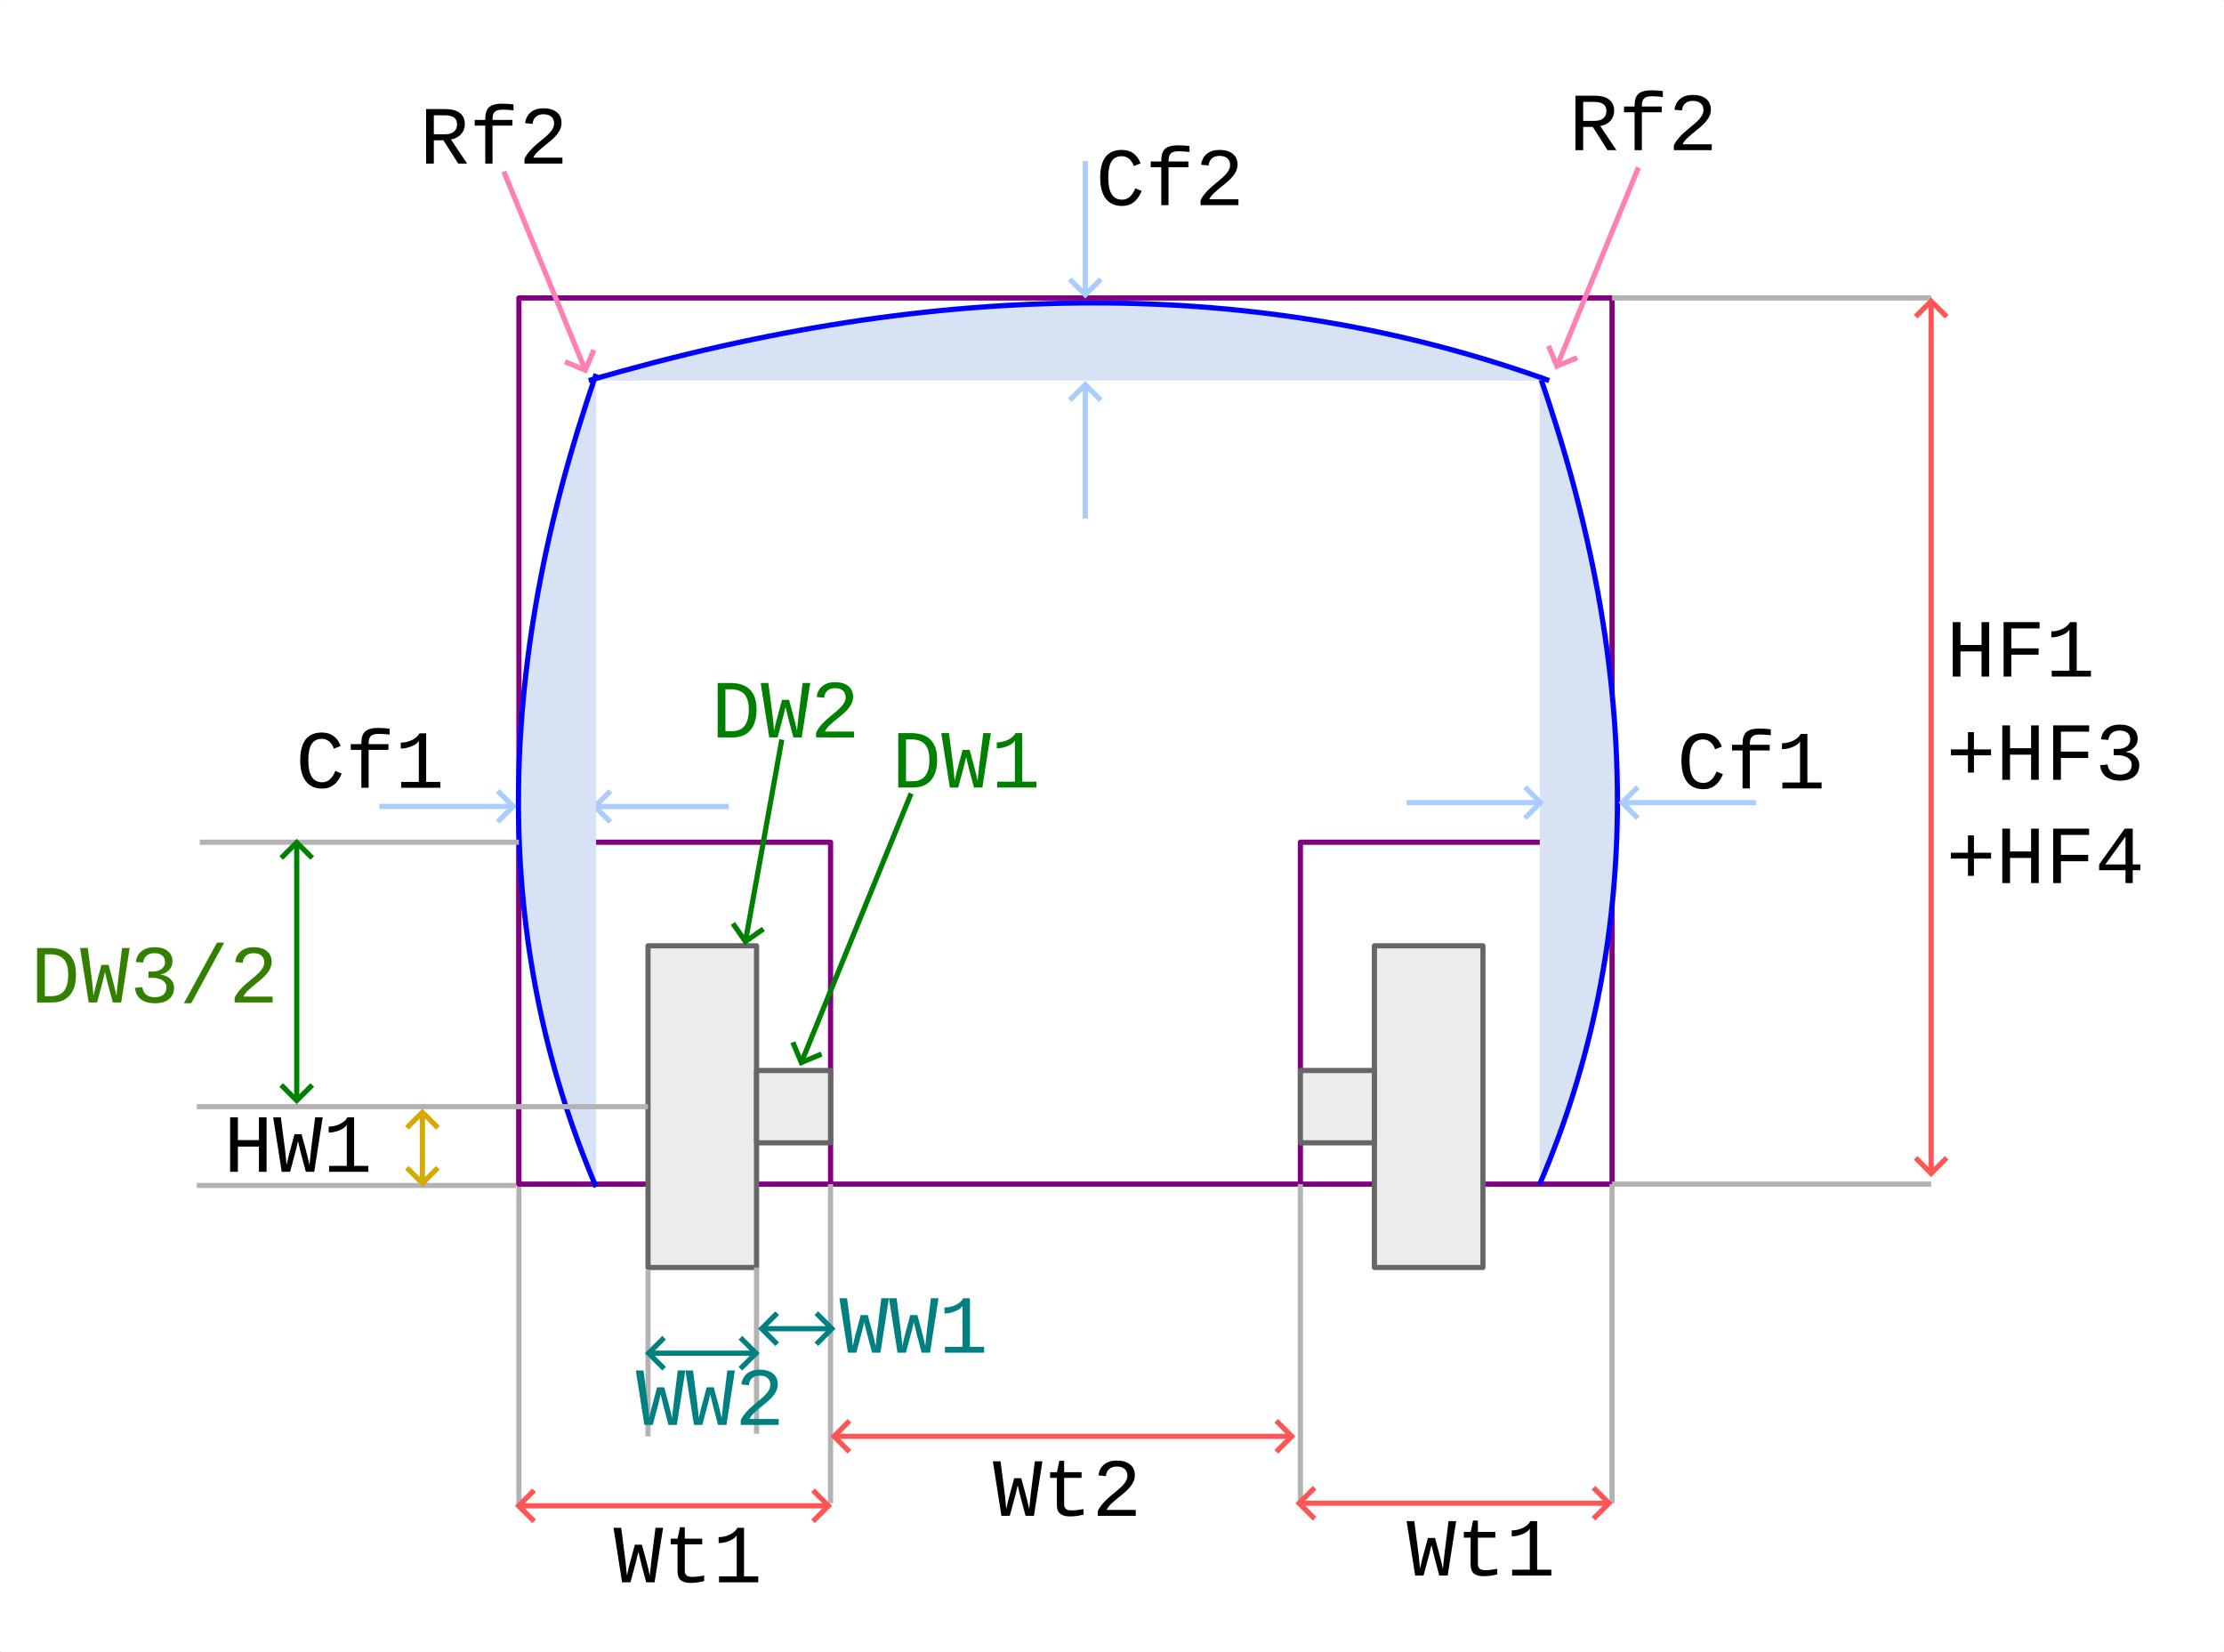
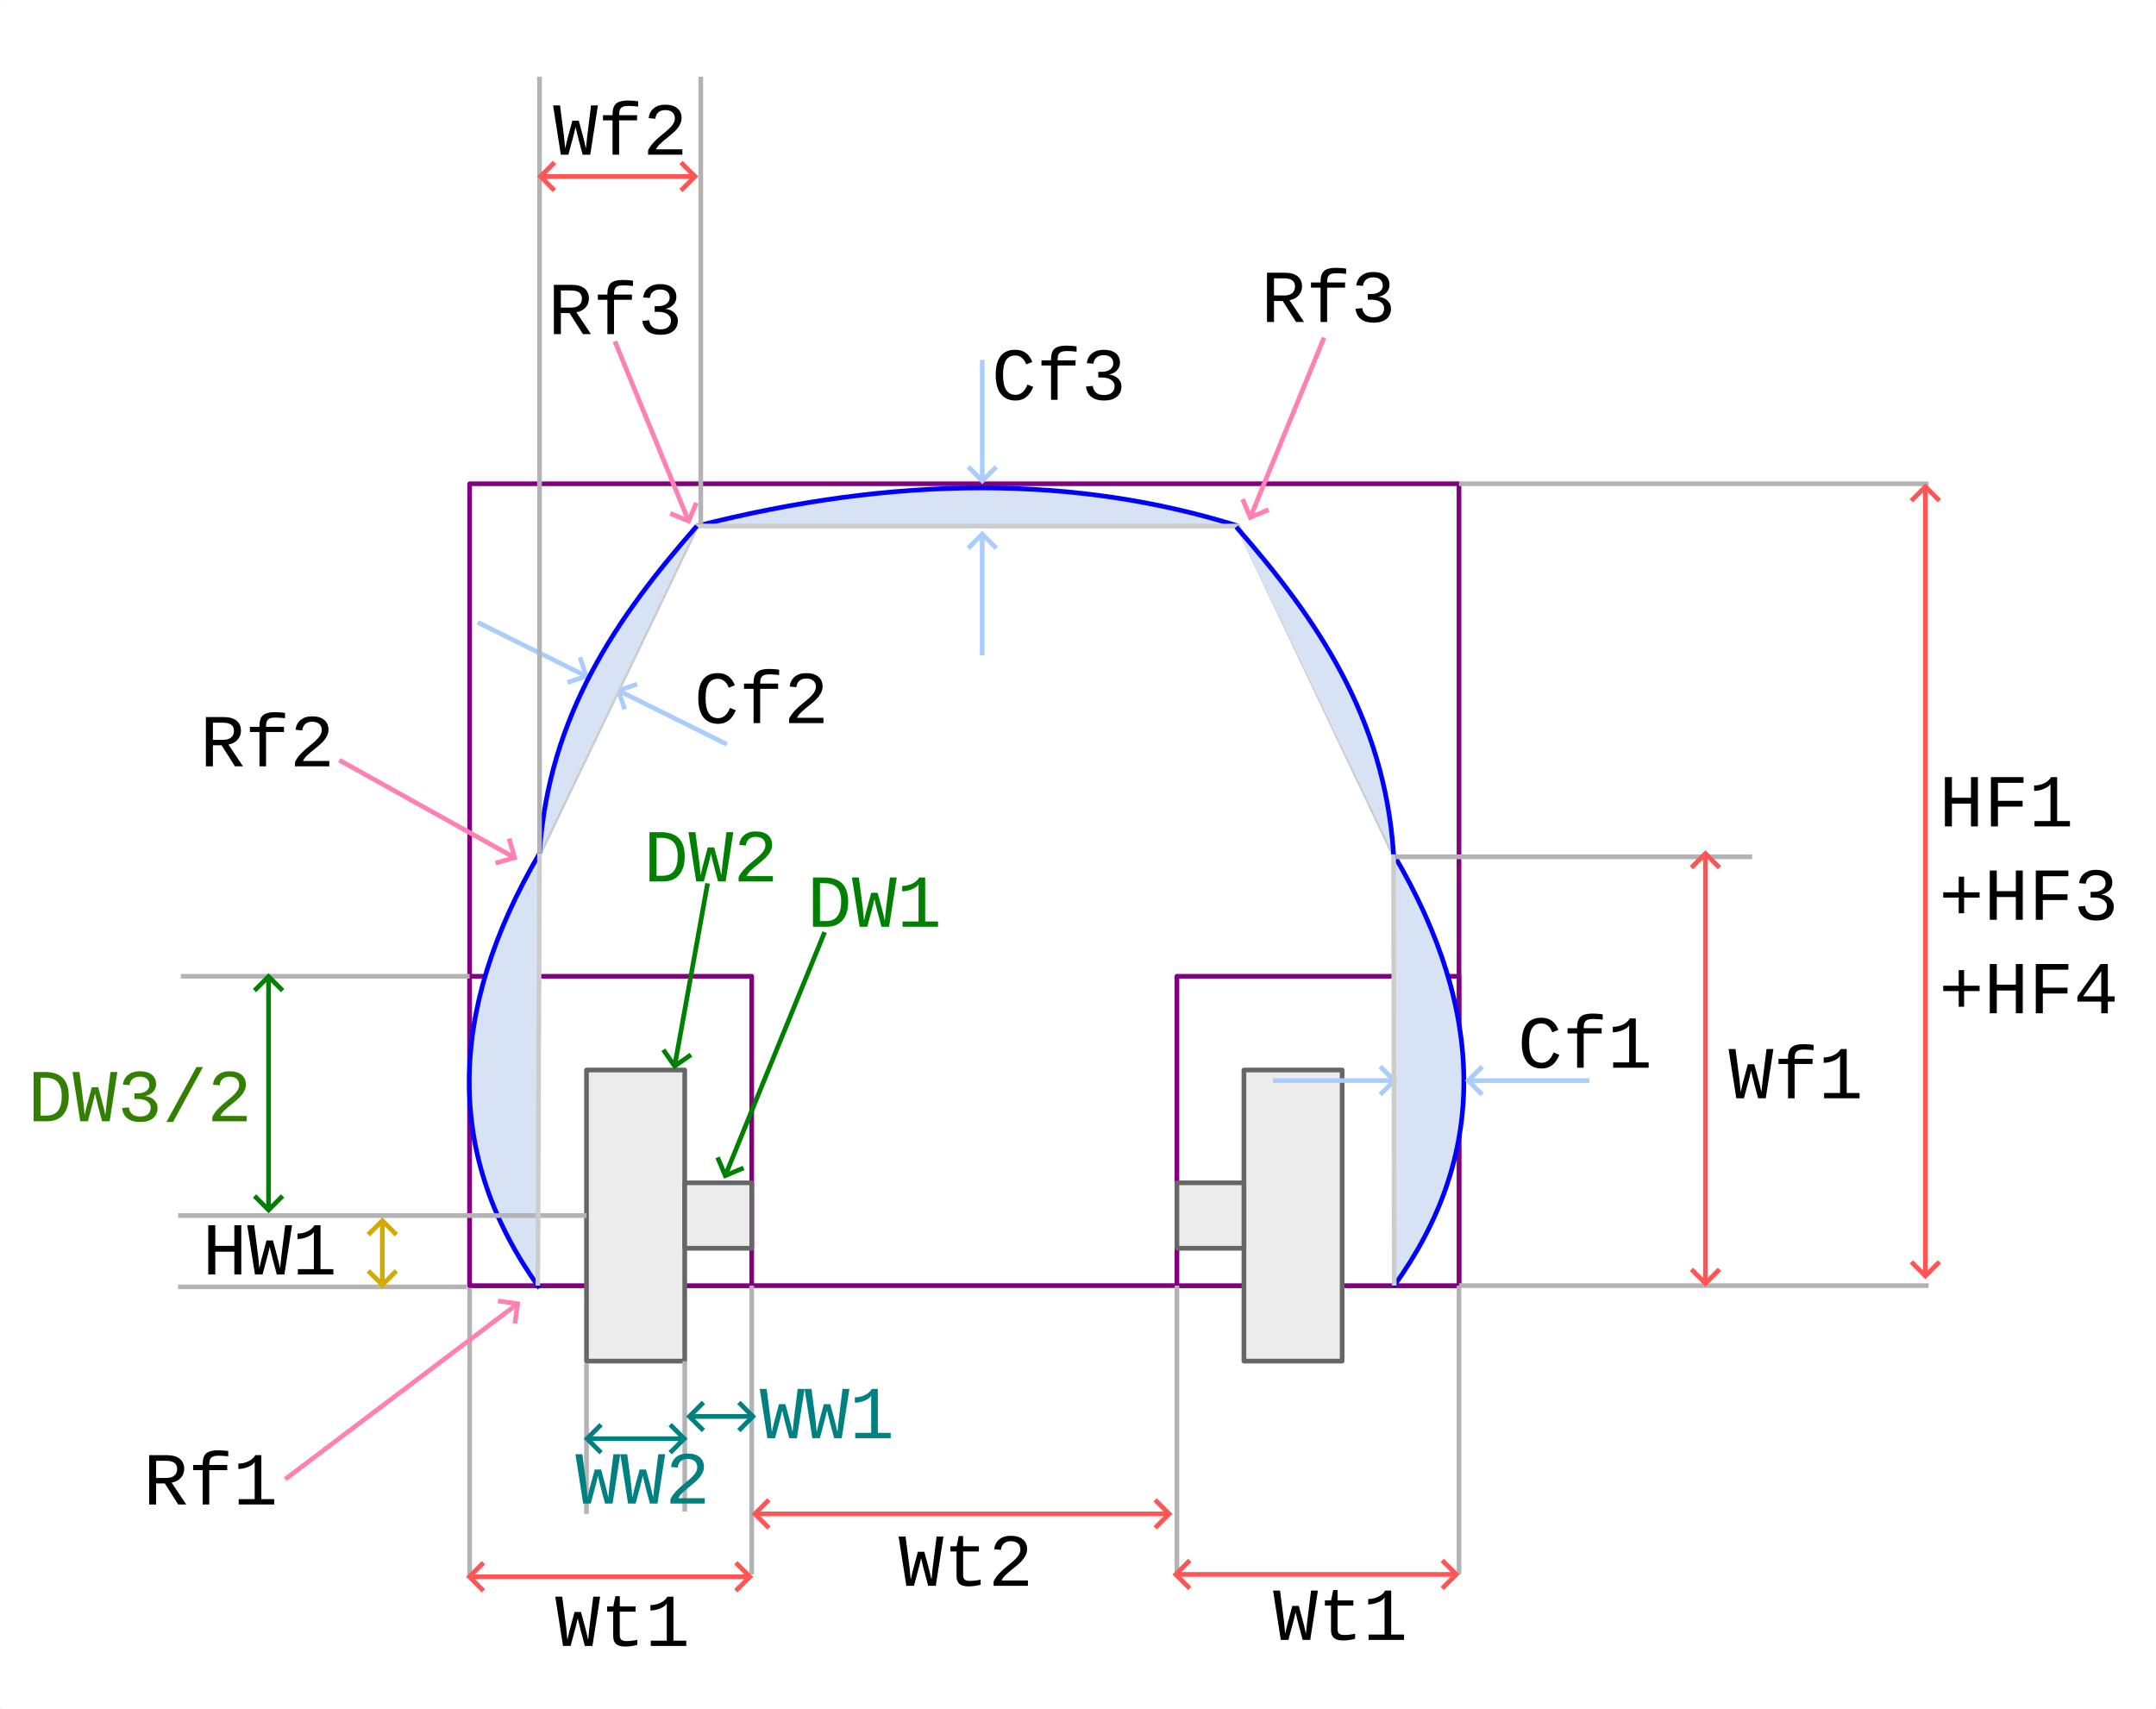
- <svg xmlns="http://www.w3.org/2000/svg" width="430.755" height="319.938" viewBox="0 0 113.971 84.65" version="1.1" id="svg1">
+ <svg xmlns="http://www.w3.org/2000/svg" width="461.388" height="365.771" viewBox="0 0 122.076 96.777" version="1.1" id="svg1">
  <defs id="defs1">
+     <rect x="437.434" y="1005.936" width="98.343" height="56.057" id="rect6" />
    <rect x="252.599" y="1086.525" width="57.973" height="26.12" id="rect57" />
    <rect x="344.018" y="1318.768" width="56.937" height="23.223" id="rect56" />
    <rect x="266.363" y="1315.234" width="51.854" height="23.89" id="rect55" />
    <rect x="508.701" y="1101.815" width="113.399" height="85.049" id="rect42" />
-     <rect x="272.764" y="1099.841" width="42.795" height="20.947" id="rect5" />
    <marker style="overflow:visible" id="ArrowWide" refX="0" refY="0" orient="auto-start-reverse" markerWidth="1" markerHeight="1" viewBox="0 0 1 1" preserveAspectRatio="xMidYMid">
      <path style="fill:none;stroke:context-stroke;stroke-width:1;stroke-linecap:butt" d="M 3,-3 0,0 3,3" transform="rotate(180,0.125,0)" id="path6" />
    </marker>
    <marker style="overflow:visible" id="ArrowWide-38-0" refX="0" refY="0" orient="auto-start-reverse" markerWidth="1" markerHeight="1" viewBox="0 0 1 1" preserveAspectRatio="xMidYMid">
      <path style="fill:none;stroke:context-stroke;stroke-width:1;stroke-linecap:butt" d="M 3,-3 0,0 3,3" transform="rotate(180,0.125,0)" id="path6-3-6" />
    </marker>
    <marker style="overflow:visible" id="ArrowWide-2-3-3" refX="0" refY="0" orient="auto-start-reverse" markerWidth="1" markerHeight="1" viewBox="0 0 1 1" preserveAspectRatio="xMidYMid">
      <path style="fill:none;stroke:context-stroke;stroke-width:1;stroke-linecap:butt" d="M 3,-3 0,0 3,3" transform="rotate(180,0.125,0)" id="path6-89-3-2" />
    </marker>
    <marker style="overflow:visible" id="ArrowWide-2-3-3-7" refX="0" refY="0" orient="auto-start-reverse" markerWidth="1" markerHeight="1" viewBox="0 0 1 1" preserveAspectRatio="xMidYMid">
      <path style="fill:none;stroke:context-stroke;stroke-width:1;stroke-linecap:butt" d="M 3,-3 0,0 3,3" transform="rotate(180,0.125,0)" id="path6-89-3-2-6" />
    </marker>
    <marker style="overflow:visible" id="ArrowWide-38-0-5" refX="0" refY="0" orient="auto-start-reverse" markerWidth="1" markerHeight="1" viewBox="0 0 1 1" preserveAspectRatio="xMidYMid">
      <path style="fill:none;stroke:context-stroke;stroke-width:1;stroke-linecap:butt" d="M 3,-3 0,0 3,3" transform="rotate(180,0.125,0)" id="path6-3-6-6" />
-     </marker>
-     <marker style="overflow:visible" id="ArrowWide-2-3-3-7-5" refX="0" refY="0" orient="auto-start-reverse" markerWidth="1" markerHeight="1" viewBox="0 0 1 1" preserveAspectRatio="xMidYMid">
-       <path style="fill:none;stroke:context-stroke;stroke-width:1;stroke-linecap:butt" d="M 3,-3 0,0 3,3" transform="rotate(180,0.125,0)" id="path6-89-3-2-6-4" />
-     </marker>
-     <marker style="overflow:visible" id="ArrowWide-38-0-5-7" refX="0" refY="0" orient="auto-start-reverse" markerWidth="1" markerHeight="1" viewBox="0 0 1 1" preserveAspectRatio="xMidYMid">
-       <path style="fill:none;stroke:context-stroke;stroke-width:1;stroke-linecap:butt" d="M 3,-3 0,0 3,3" transform="rotate(180,0.125,0)" id="path6-3-6-6-4" />
    </marker>
    <rect x="272.764" y="1099.841" width="42.795" height="20.947" id="rect5-8" />
    <rect x="272.764" y="1099.841" width="42.795" height="20.947" id="rect5-9" />
    <marker style="overflow:visible" id="ArrowWide-75-1-6-6" refX="0" refY="0" orient="auto-start-reverse" markerWidth="1" markerHeight="1" viewBox="0 0 1 1" preserveAspectRatio="xMidYMid">
      <path style="fill:none;stroke:context-stroke;stroke-width:1;stroke-linecap:butt" d="M 3,-3 0,0 3,3" transform="rotate(180,0.125,0)" id="path6-69-0-2-6" />
    </marker>
    <rect x="57.211" y="631.119" width="48.652" height="27.93" id="rect37-7-4" />
    <rect x="57.211" y="631.119" width="48.652" height="27.93" id="rect37-7-4-2" />
    <marker style="overflow:visible" id="ArrowWide-75-1-6-6-7" refX="0" refY="0" orient="auto-start-reverse" markerWidth="1" markerHeight="1" viewBox="0 0 1 1" preserveAspectRatio="xMidYMid">
      <path style="fill:none;stroke:context-stroke;stroke-width:1;stroke-linecap:butt" d="M 3,-3 0,0 3,3" transform="rotate(180,0.125,0)" id="path6-69-0-2-6-2" />
    </marker>
    <marker style="overflow:visible" id="ArrowWide-8-9" refX="0" refY="0" orient="auto-start-reverse" markerWidth="1" markerHeight="1" viewBox="0 0 1 1" preserveAspectRatio="xMidYMid">
      <path style="fill:none;stroke:context-stroke;stroke-width:1;stroke-linecap:butt" d="M 3,-3 0,0 3,3" transform="rotate(180,0.125,0)" id="path6-60-4" />
    </marker>
    <marker style="overflow:visible" id="ArrowWide-8-9-0" refX="0" refY="0" orient="auto-start-reverse" markerWidth="1" markerHeight="1" viewBox="0 0 1 1" preserveAspectRatio="xMidYMid">
      <path style="fill:none;stroke:context-stroke;stroke-width:1;stroke-linecap:butt" d="M 3,-3 0,0 3,3" transform="rotate(180,0.125,0)" id="path6-60-4-8" />
    </marker>
    <marker style="overflow:visible" id="ArrowWide-8-9-8" refX="0" refY="0" orient="auto-start-reverse" markerWidth="1" markerHeight="1" viewBox="0 0 1 1" preserveAspectRatio="xMidYMid">
      <path style="fill:none;stroke:context-stroke;stroke-width:1;stroke-linecap:butt" d="M 3,-3 0,0 3,3" transform="rotate(180,0.125,0)" id="path6-60-4-5" />
    </marker>
    <rect x="479.566" y="634.474" width="50.195" height="32.291" id="rect39-4" />
    <rect x="276.143" y="935.642" width="54.508" height="27.93" id="rect40-8" />
    <rect x="479.566" y="634.474" width="50.195" height="32.291" id="rect39-4-7" />
    <marker style="overflow:visible" id="ArrowWide-8-9-0-5" refX="0" refY="0" orient="auto-start-reverse" markerWidth="1" markerHeight="1" viewBox="0 0 1 1" preserveAspectRatio="xMidYMid">
      <path style="fill:none;stroke:context-stroke;stroke-width:1;stroke-linecap:butt" d="M 3,-3 0,0 3,3" transform="rotate(180,0.125,0)" id="path6-60-4-8-9" />
    </marker>
    <marker style="overflow:visible" id="ArrowWide-8-9-04" refX="0" refY="0" orient="auto-start-reverse" markerWidth="1" markerHeight="1" viewBox="0 0 1 1" preserveAspectRatio="xMidYMid">
      <path style="fill:none;stroke:context-stroke;stroke-width:1;stroke-linecap:butt" d="M 3,-3 0,0 3,3" transform="rotate(180,0.125,0)" id="path6-60-4-88" />
    </marker>
    <marker style="overflow:visible" id="ArrowWide-8-9-04-2" refX="0" refY="0" orient="auto-start-reverse" markerWidth="1" markerHeight="1" viewBox="0 0 1 1" preserveAspectRatio="xMidYMid">
      <path style="fill:none;stroke:context-stroke;stroke-width:1;stroke-linecap:butt" d="M 3,-3 0,0 3,3" transform="rotate(180,0.125,0)" id="path6-60-4-88-5" />
    </marker>
    <rect x="329.497" y="450.312" width="55.231" height="24.557" id="rect2-9" />
    <rect x="139.6" y="614.001" width="56.808" height="23.425" id="rect38-8" />
    <marker style="overflow:visible" id="ArrowWide-8-9-5" refX="0" refY="0" orient="auto-start-reverse" markerWidth="1" markerHeight="1" viewBox="0 0 1 1" preserveAspectRatio="xMidYMid">
      <path style="fill:none;stroke:context-stroke;stroke-width:1;stroke-linecap:butt" d="M 3,-3 0,0 3,3" transform="rotate(180,0.125,0)" id="path6-60-4-0" />
    </marker>
    <marker style="overflow:visible" id="ArrowWide-8-9-5-6" refX="0" refY="0" orient="auto-start-reverse" markerWidth="1" markerHeight="1" viewBox="0 0 1 1" preserveAspectRatio="xMidYMid">
      <path style="fill:none;stroke:context-stroke;stroke-width:1;stroke-linecap:butt" d="M 3,-3 0,0 3,3" transform="rotate(180,0.125,0)" id="path6-60-4-0-2" />
    </marker>
    <marker style="overflow:visible" id="ArrowWide-629" refX="0" refY="0" orient="auto-start-reverse" markerWidth="1" markerHeight="1" viewBox="0 0 1 1" preserveAspectRatio="xMidYMid">
      <path style="fill:none;stroke:context-stroke;stroke-width:1;stroke-linecap:butt" d="M 3,-3 0,0 3,3" transform="rotate(180,0.125,0)" id="path6-90" />
    </marker>
    <rect x="252.599" y="1086.525" width="57.973" height="26.12" id="rect57-0" />
+     <marker style="overflow:visible" id="ArrowWide-75-1-6-6-7-7" refX="0" refY="0" orient="auto-start-reverse" markerWidth="1" markerHeight="1" viewBox="0 0 1 1" preserveAspectRatio="xMidYMid">
+       <path style="fill:none;stroke:context-stroke;stroke-width:1;stroke-linecap:butt" d="M 3,-3 0,0 3,3" transform="rotate(180,0.125,0)" id="path6-69-0-2-6-2-5" />
+     </marker>
+     <rect x="57.211" y="631.119" width="48.652" height="27.93" id="rect37-7-4-2-3" />
+     <marker style="overflow:visible" id="ArrowWide-75-1-6-6-7-7-7" refX="0" refY="0" orient="auto-start-reverse" markerWidth="1" markerHeight="1" viewBox="0 0 1 1" preserveAspectRatio="xMidYMid">
+       <path style="fill:none;stroke:context-stroke;stroke-width:1;stroke-linecap:butt" d="M 3,-3 0,0 3,3" transform="rotate(180,0.125,0)" id="path6-69-0-2-6-2-5-5" />
+     </marker>
+     <rect x="57.211" y="631.119" width="48.652" height="27.93" id="rect37-7-4-2-3-1" />
+     <marker style="overflow:visible" id="ArrowWide-8-9-02" refX="0" refY="0" orient="auto-start-reverse" markerWidth="1" markerHeight="1" viewBox="0 0 1 1" preserveAspectRatio="xMidYMid">
+       <path style="fill:none;stroke:context-stroke;stroke-width:1;stroke-linecap:butt" d="M 3,-3 0,0 3,3" transform="rotate(180,0.125,0)" id="path6-60-4-3" />
+     </marker>
+     <marker style="overflow:visible" id="ArrowWide-8-9-0-5-9" refX="0" refY="0" orient="auto-start-reverse" markerWidth="1" markerHeight="1" viewBox="0 0 1 1" preserveAspectRatio="xMidYMid">
+       <path style="fill:none;stroke:context-stroke;stroke-width:1;stroke-linecap:butt" d="M 3,-3 0,0 3,3" transform="rotate(180,0.125,0)" id="path6-60-4-8-9-3" />
+     </marker>
+     <rect x="437.434" y="1005.936" width="98.343" height="56.057" id="rect6-5" />
+     <marker style="overflow:visible" id="ArrowWide-38-0-3" refX="0" refY="0" orient="auto-start-reverse" markerWidth="1" markerHeight="1" viewBox="0 0 1 1" preserveAspectRatio="xMidYMid">
+       <path style="fill:none;stroke:context-stroke;stroke-width:1;stroke-linecap:butt" d="M 3,-3 0,0 3,3" transform="rotate(180,0.125,0)" id="path6-3-6-2" />
+     </marker>
+     <marker style="overflow:visible" id="ArrowWide-2-3-3-0" refX="0" refY="0" orient="auto-start-reverse" markerWidth="1" markerHeight="1" viewBox="0 0 1 1" preserveAspectRatio="xMidYMid">
+       <path style="fill:none;stroke:context-stroke;stroke-width:1;stroke-linecap:butt" d="M 3,-3 0,0 3,3" transform="rotate(180,0.125,0)" id="path6-89-3-2-61" />
+     </marker>
+     <rect x="272.764" y="1099.841" width="42.795" height="20.947" id="rect5-9-6" />
  </defs>
-   <g id="layer1" transform="translate(-31.57193,-257.0772)">
-     <rect style="fill:#ffffff;stroke:#ffffff;stroke-width:0.265;stroke-linejoin:round" id="rect58" width="113.706" height="84.386" x="31.704" y="257.209" />
-     <text xml:space="preserve" transform="matrix(0.2645833,0,0,0.2645833,-3.798324,142.2282)" id="text38-8" style="font-size:16px;line-height:normal;font-family:'Liberation Mono';-inkscape-font-specification:'Liberation Mono';text-decoration-color:#000000;white-space:pre;shape-inside:url(#rect38-8);display:inline;fill:#338000;stroke-width:1;-inkscape-stroke:none;stop-color:#000000">
+   <g id="layer1" transform="translate(-22.38965,-276.6394)">
+     <rect style="fill:#ffffff;stroke:#ffffff;stroke-width:0.265;stroke-linejoin:round" id="rect58" width="121.811" height="96.512" x="22.522" y="276.772" />
+     <text xml:space="preserve" transform="matrix(0.2645833,0,0,0.2645833,-12.98062,173.9172)" id="text38-8" style="font-size:16px;line-height:normal;font-family:'Liberation Mono';-inkscape-font-specification:'Liberation Mono';text-decoration-color:#000000;white-space:pre;shape-inside:url(#rect38-8);display:inline;fill:#338000;stroke-width:1;-inkscape-stroke:none;stop-color:#000000">
      <tspan x="139.6" y="628.236" id="tspan2">DW3/2</tspan>
    </text>
-     <rect style="fill:#ffffff;stroke:#800080;stroke-width:0.265;stroke-linejoin:round" id="rect3" width="56.019" height="45.411" x="58.164" y="272.346" />
-     <text xml:space="preserve" transform="matrix(0.2645833,0,0,0.2645833,10.43457,6.191472)" id="text57-0" style="font-size:16px;line-height:normal;font-family:'Liberation Mono';-inkscape-font-specification:'Liberation Mono';text-decoration-color:#000000;white-space:pre;shape-inside:url(#rect57-0);display:inline;fill:#008000;stroke-width:1;-inkscape-stroke:none;stop-color:#000000">
-       <tspan x="252.6" y="1100.762" id="tspan3">DW1</tspan>
-     </text>
-     <path style="fill:#338000;stroke:#aaccff;stroke-width:0.265;stroke-linejoin:round;marker-start:url(#ArrowWide-38-0-5-7)" d="m 62.124,298.407 h 6.794" id="path20-47-1-7-0" />
-     <path style="fill:#338000;stroke:#aaccff;stroke-width:0.265;stroke-linejoin:round;marker-start:url(#ArrowWide-2-3-3-7-5)" d="m 57.805,298.403 h -6.794" id="path20-8-6-5-4-7" />
-     <rect style="fill:#ffffff;stroke:#800080;stroke-width:0.265;stroke-linejoin:round" id="rect4" width="15.971" height="17.521" x="58.164" y="300.237" />
-     <rect style="fill:#ffffff;stroke:#800080;stroke-width:0.265;stroke-linejoin:round" id="rect4-9" width="15.971" height="17.521" x="98.212" y="300.237" />
-     <rect style="fill:#ececec;stroke:#666666;stroke-width:0.265;stroke-linejoin:round" id="rect32-2-7" width="16.485" height="5.562" x="-322.03" y="64.78" transform="rotate(-90)" />
-     <rect style="fill:#ececec;stroke:#666666;stroke-width:0.265;stroke-linejoin:round" id="rect33-6-5" width="3.706" height="3.793" x="-315.641" y="70.343" transform="rotate(-90)" />
-     <rect style="fill:#ececec;stroke:#666666;stroke-width:0.265;stroke-linejoin:round" id="rect32-2-7-9" width="16.485" height="5.562" x="-322.03" y="-107.567" transform="matrix(0,-1,-1,0,0,0)" />
-     <rect style="fill:#ececec;stroke:#666666;stroke-width:0.265;stroke-linejoin:round" id="rect33-6-5-7" width="3.706" height="3.793" x="-315.641" y="-102.004" transform="matrix(0,-1,-1,0,0,0)" />
-     <path style="fill:#d7e3f4;stroke:#0000ff;stroke-width:0.265;stroke-linejoin:round" d="m 62.121,317.907 c -5.306,-12.453 -5.306,-26.342 0,-41.667" id="path33-8-9" />
-     <path style="fill:#d7e3f4;stroke:#0000ff;stroke-width:0.265;stroke-linejoin:round" d="m 110.479,317.755 c 5.306,-12.382 5.306,-26.191 0,-41.428" id="path33-8-9-7" />
-     <path style="fill:#d7e3f4;stroke:#0000ff;stroke-width:0.265;stroke-linejoin:round" d="m 110.96,276.58 c -14.71,-5.306 -31.115,-5.306 -49.216,0" id="path33-8-9-7-3" />
-     <path style="fill:#338000;stroke:#aaccff;stroke-width:0.265;stroke-linejoin:round;marker-start:url(#ArrowWide-38-0)" d="m 87.19,272.118 v -6.794" id="path20-47-1" />
-     <path style="fill:#338000;stroke:#aaccff;stroke-width:0.265;stroke-linejoin:round;marker-start:url(#ArrowWide-2-3-3)" d="m 87.186,276.854 v 6.794" id="path20-8-6-5" />
-     <path style="fill:#338000;stroke:#aaccff;stroke-width:0.265;stroke-linejoin:round;marker-start:url(#ArrowWide-38-0-5)" d="m 114.768,298.208 h 6.794" id="path20-47-1-7" />
-     <path style="fill:#338000;stroke:#aaccff;stroke-width:0.265;stroke-linejoin:round;marker-start:url(#ArrowWide-2-3-3-7)" d="m 110.449,298.205 h -6.794" id="path20-8-6-5-4" />
-     <text xml:space="preserve" transform="matrix(0.2645833,0,0,0.2645833,-25.44681,2.681748)" id="text4" style="font-size:16px;line-height:normal;font-family:'Liberation Mono';-inkscape-font-specification:'Liberation Mono';text-decoration-color:#000000;white-space:pre;shape-inside:url(#rect5);fill:#000000;stroke-width:1;-inkscape-stroke:none;stop-color:#000000">
-       <tspan x="272.764" y="1114.076" id="tspan4">Cf1</tspan>
-     </text>
-     <text xml:space="preserve" transform="matrix(0.2645833,0,0,0.2645833,45.33476,2.713831)" id="text4-3" style="font-size:16px;line-height:normal;font-family:'Liberation Mono';-inkscape-font-specification:'Liberation Mono';text-decoration-color:#000000;white-space:pre;shape-inside:url(#rect5-8);display:inline;fill:#000000;stroke-width:1;-inkscape-stroke:none;stop-color:#000000">
+     <rect style="fill:#ffffff;stroke:#800080;stroke-width:0.265;stroke-linejoin:round" id="rect3" width="56.019" height="45.411" x="48.982" y="304.035" />
+     <text xml:space="preserve" transform="matrix(0.2645833,0,0,0.2645833,-10.47796,22.82431)" id="text4-6-7" style="font-size:16px;line-height:normal;font-family:'Liberation Mono';-inkscape-font-specification:'Liberation Mono';text-decoration-color:#000000;white-space:pre;shape-inside:url(#rect5-9-6);display:inline;fill:#000000;stroke-width:1;-inkscape-stroke:none;stop-color:#000000">
+       <tspan x="272.764" y="1114.076" id="tspan3">Cf2</tspan>
+     </text>
+     <path style="fill:#338000;stroke:#aaccff;stroke-width:0.265;stroke-linejoin:round;marker-start:url(#ArrowWide-38-0-3)" d="M 55.527,314.901 49.44,311.884" id="path20-47-1-4" />
+     <path style="fill:#338000;stroke:#aaccff;stroke-width:0.265;stroke-linejoin:round;marker-start:url(#ArrowWide-2-3-3-0)" d="m 57.46,315.773 6.087,3.017" id="path20-8-6-5-7" />
+     <text xml:space="preserve" transform="matrix(0.2645833,0,0,0.2645833,1.252274,37.88046)" id="text57-0" style="font-size:16px;line-height:normal;font-family:'Liberation Mono';-inkscape-font-specification:'Liberation Mono';text-decoration-color:#000000;white-space:pre;shape-inside:url(#rect57-0);display:inline;fill:#008000;stroke-width:1;-inkscape-stroke:none;stop-color:#000000">
+       <tspan x="252.6" y="1100.762" id="tspan4">DW1</tspan>
+     </text>
+     <rect style="fill:#ffffff;stroke:#800080;stroke-width:0.265;stroke-linejoin:round" id="rect4" width="15.971" height="17.521" x="48.982" y="331.926" />
+     <rect style="fill:#ffffff;stroke:#800080;stroke-width:0.265;stroke-linejoin:round" id="rect4-9" width="15.971" height="17.521" x="89.029" y="331.926" />
+     <rect style="fill:#ececec;stroke:#666666;stroke-width:0.265;stroke-linejoin:round" id="rect32-2-7" width="16.485" height="5.562" x="-353.719" y="55.598" transform="rotate(-90)" />
+     <rect style="fill:#ececec;stroke:#666666;stroke-width:0.265;stroke-linejoin:round" id="rect33-6-5" width="3.706" height="3.793" x="-347.33" y="61.161" transform="rotate(-90)" />
+     <rect style="fill:#ececec;stroke:#666666;stroke-width:0.265;stroke-linejoin:round" id="rect32-2-7-9" width="16.485" height="5.562" x="-353.719" y="-98.384" transform="matrix(0,-1,-1,0,0,0)" />
+     <rect style="fill:#ececec;stroke:#666666;stroke-width:0.265;stroke-linejoin:round" id="rect33-6-5-7" width="3.706" height="3.793" x="-347.33" y="-92.822" transform="matrix(0,-1,-1,0,0,0)" />
+     <path style="fill:#d7e3f4;stroke:#0000ff;stroke-width:0.265;stroke-linejoin:round" d="m 52.939,349.585 c -5.306,-7.357 -5.306,-15.563 0,-24.617" id="path33-8-9" />
+     <path style="fill:#d7e3f4;stroke:#0000ff;stroke-width:0.265;stroke-linejoin:round" d="m 101.296,349.495 c 5.306,-7.315 5.306,-15.474 0,-24.476" id="path33-8-9-7" />
+     <path style="fill:#d7e3f4;stroke:#0000ff;stroke-width:0.265;stroke-linejoin:round" d="m 92.497,306.429 c -9.161,-2.879 -19.378,-2.879 -30.651,0" id="path33-8-9-7-3" />
+     <path style="fill:#338000;stroke:#aaccff;stroke-width:0.265;stroke-linejoin:round;marker-start:url(#ArrowWide-38-0)" d="M 78.008,303.807 V 297.013" id="path20-47-1" />
+     <path style="fill:#338000;stroke:#aaccff;stroke-width:0.265;stroke-linejoin:round;marker-start:url(#ArrowWide-2-3-3)" d="m 78.004,306.955 v 6.794" id="path20-8-6-5" />
+     <path style="fill:#338000;stroke:#aaccff;stroke-width:0.265;stroke-linejoin:round;marker-start:url(#ArrowWide-38-0-5)" d="m 105.586,337.835 h 6.794" id="path20-47-1-7" />
+     <path style="fill:#338000;stroke:#aaccff;stroke-width:0.265;stroke-linejoin:round;marker-start:url(#ArrowWide-2-3-3-7)" d="M 101.267,337.831 H 94.473" id="path20-8-6-5-4" />
+     <text xml:space="preserve" transform="matrix(0.2645833,0,0,0.2645833,36.15246,42.34032)" id="text4-3" style="font-size:16px;line-height:normal;font-family:'Liberation Mono';-inkscape-font-specification:'Liberation Mono';text-decoration-color:#000000;white-space:pre;shape-inside:url(#rect5-8);display:inline;fill:#000000;stroke-width:1;-inkscape-stroke:none;stop-color:#000000">
      <tspan x="272.764" y="1114.076" id="tspan5">Cf1</tspan>
    </text>
-     <text xml:space="preserve" transform="matrix(0.2645833,0,0,0.2645833,15.54632,-27.17477)" id="text4-6" style="font-size:16px;line-height:normal;font-family:'Liberation Mono';-inkscape-font-specification:'Liberation Mono';text-decoration-color:#000000;white-space:pre;shape-inside:url(#rect5-9);display:inline;fill:#000000;stroke-width:1;-inkscape-stroke:none;stop-color:#000000">
-       <tspan x="272.764" y="1114.076" id="tspan6">Cf2</tspan>
-     </text>
-     <path style="fill:#338000;stroke:#ff80b2;stroke-width:0.265;stroke-linejoin:round;marker-start:url(#ArrowWide-75-1-6-6)" d="m 111.386,275.778 4.151,-10.117" id="path21-2-7-9-0" />
-     <text xml:space="preserve" transform="matrix(0.2645833,0,0,0.2645833,96.83486,94.02156)" id="text37-1-4" style="font-size:16px;line-height:normal;font-family:'Liberation Mono';-inkscape-font-specification:'Liberation Mono';text-decoration-color:#000000;white-space:pre;shape-inside:url(#rect37-7-4);display:inline;fill:#000000;stroke-width:1;-inkscape-stroke:none;stop-color:#000000">
-       <tspan x="57.211" y="645.356" id="tspan7">Rf2</tspan>
-     </text>
-     <path style="fill:#338000;stroke:#ff80b2;stroke-width:0.265;stroke-linejoin:round;marker-start:url(#ArrowWide-75-1-6-6-7)" d="m 61.543,275.987 -4.151,-10.117" id="path21-2-7-9-0-1" />
-     <text xml:space="preserve" transform="matrix(0.2645833,0,0,0.2645833,37.93546,94.70736)" id="text37-1-4-0" style="font-size:16px;line-height:normal;font-family:'Liberation Mono';-inkscape-font-specification:'Liberation Mono';text-decoration-color:#000000;white-space:pre;shape-inside:url(#rect37-7-4-2);display:inline;fill:#000000;stroke-width:1;-inkscape-stroke:none;stop-color:#000000">
-       <tspan x="57.211" y="645.356" id="tspan8">Rf2</tspan>
-     </text>
-     <path style="fill:none;stroke:#b3b3b3;stroke-width:0.265;stroke-linejoin:round" d="m 58.164,317.89 v 16.354" id="path4-2-5-7-4-6-9" />
-     <path style="fill:none;stroke:#b3b3b3;stroke-width:0.265;stroke-linejoin:round" d="m 74.135,317.757 v 16.354" id="path4-2-5-7-4-6-9-7" />
-     <path style="fill:none;stroke:#b3b3b3;stroke-width:0.265;stroke-linejoin:round" d="m 98.212,317.757 v 16.354" id="path4-2-5-7-4-6-9-77" />
-     <path style="fill:none;stroke:#b3b3b3;stroke-width:0.265;stroke-linejoin:round" d="m 114.183,317.757 v 16.354" id="path4-2-5-7-4-6-9-5" />
-     <path style="fill:#338000;stroke:#ff5555;stroke-width:0.265;stroke-linejoin:round;marker-start:url(#ArrowWide-8-9);marker-end:url(#ArrowWide-8-9)" d="M 73.964,334.243 H 58.215" id="path38-6-9" />
-     <path style="fill:#338000;stroke:#ff5555;stroke-width:0.265;stroke-linejoin:round;marker-start:url(#ArrowWide-8-9-0);marker-end:url(#ArrowWide-8-9-0)" d="M 97.704,330.683 H 74.378" id="path38-6-9-9" />
-     <path style="fill:#338000;stroke:#ff5555;stroke-width:0.265;stroke-linejoin:round;marker-start:url(#ArrowWide-8-9-8);marker-end:url(#ArrowWide-8-9-8)" d="M 113.96,334.111 H 98.212" id="path38-6-9-5" />
-     <text xml:space="preserve" transform="matrix(0.2645833,0,0,0.2645833,-63.87281,166.5242)" id="text39-3" style="font-size:16px;line-height:normal;font-family:'Liberation Mono';-inkscape-font-specification:'Liberation Mono';text-decoration-color:#000000;white-space:pre;shape-inside:url(#rect39-4);display:inline;fill:#000000;stroke-width:1;-inkscape-stroke:none;stop-color:#000000">
+     <text xml:space="preserve" transform="matrix(0.2645833,0,0,0.2645833,6.364027,4.514217)" id="text4-6" style="font-size:16px;line-height:normal;font-family:'Liberation Mono';-inkscape-font-specification:'Liberation Mono';text-decoration-color:#000000;white-space:pre;shape-inside:url(#rect5-9);display:inline;fill:#000000;stroke-width:1;-inkscape-stroke:none;stop-color:#000000">
+       <tspan x="272.764" y="1114.076" id="tspan6">Cf3</tspan>
+     </text>
+     <path style="fill:#338000;stroke:#ff80b2;stroke-width:0.265;stroke-linejoin:round;marker-start:url(#ArrowWide-75-1-6-6)" d="m 93.207,305.88 4.151,-10.117" id="path21-2-7-9-0" />
+     <text xml:space="preserve" transform="matrix(0.2645833,0,0,0.2645833,78.65673,124.1231)" id="text37-1-4" style="font-size:16px;line-height:normal;font-family:'Liberation Mono';-inkscape-font-specification:'Liberation Mono';text-decoration-color:#000000;white-space:pre;shape-inside:url(#rect37-7-4);display:inline;fill:#000000;stroke-width:1;-inkscape-stroke:none;stop-color:#000000">
+       <tspan x="57.211" y="645.356" id="tspan7">Rf3</tspan>
+     </text>
+     <path style="fill:#338000;stroke:#ff80b2;stroke-width:0.265;stroke-linejoin:round;marker-start:url(#ArrowWide-75-1-6-6-7)" d="m 61.357,306.089 -4.151,-10.117" id="path21-2-7-9-0-1" />
+     <text xml:space="preserve" transform="matrix(0.2645833,0,0,0.2645833,38.27817,124.8089)" id="text37-1-4-0" style="font-size:16px;line-height:normal;font-family:'Liberation Mono';-inkscape-font-specification:'Liberation Mono';text-decoration-color:#000000;white-space:pre;shape-inside:url(#rect37-7-4-2);display:inline;fill:#000000;stroke-width:1;-inkscape-stroke:none;stop-color:#000000">
+       <tspan x="57.211" y="645.356" id="tspan8">Rf3</tspan>
+     </text>
+     <path style="fill:none;stroke:#b3b3b3;stroke-width:0.265;stroke-linejoin:round" d="m 48.982,349.579 v 16.354" id="path4-2-5-7-4-6-9" />
+     <path style="fill:none;stroke:#b3b3b3;stroke-width:0.265;stroke-linejoin:round" d="m 64.953,349.446 v 16.354" id="path4-2-5-7-4-6-9-7" />
+     <path style="fill:none;stroke:#b3b3b3;stroke-width:0.265;stroke-linejoin:round" d="m 89.029,349.446 v 16.354" id="path4-2-5-7-4-6-9-77" />
+     <path style="fill:none;stroke:#b3b3b3;stroke-width:0.265;stroke-linejoin:round" d="m 105.001,349.446 v 16.354" id="path4-2-5-7-4-6-9-5" />
+     <path style="fill:#338000;stroke:#ff5555;stroke-width:0.265;stroke-linejoin:round;marker-start:url(#ArrowWide-8-9);marker-end:url(#ArrowWide-8-9)" d="M 64.781,365.932 H 49.033" id="path38-6-9" />
+     <path style="fill:#338000;stroke:#ff5555;stroke-width:0.265;stroke-linejoin:round;marker-start:url(#ArrowWide-8-9-0);marker-end:url(#ArrowWide-8-9-0)" d="M 88.522,362.372 H 65.196" id="path38-6-9-9" />
+     <path style="fill:#338000;stroke:#ff5555;stroke-width:0.265;stroke-linejoin:round;marker-start:url(#ArrowWide-8-9-8);marker-end:url(#ArrowWide-8-9-8)" d="M 104.778,365.8 H 89.029" id="path38-6-9-5" />
+     <text xml:space="preserve" transform="matrix(0.2645833,0,0,0.2645833,-73.0551,198.2132)" id="text39-3" style="font-size:16px;line-height:normal;font-family:'Liberation Mono';-inkscape-font-specification:'Liberation Mono';text-decoration-color:#000000;white-space:pre;shape-inside:url(#rect39-4);display:inline;fill:#000000;stroke-width:1;-inkscape-stroke:none;stop-color:#000000">
      <tspan x="479.566" y="648.711" id="tspan9">Wt1</tspan>
    </text>
-     <text xml:space="preserve" transform="matrix(0.2645833,0,0,0.2645833,9.389564,83.4332)" id="text40-4" style="font-size:16px;line-height:normal;font-family:'Liberation Mono';-inkscape-font-specification:'Liberation Mono';text-decoration-color:#000000;white-space:pre;shape-inside:url(#rect40-8);display:inline;fill:#000000;stroke-width:1;-inkscape-stroke:none;stop-color:#000000">
+     <text xml:space="preserve" transform="matrix(0.2645833,0,0,0.2645833,0.2072715,115.1222)" id="text40-4" style="font-size:16px;line-height:normal;font-family:'Liberation Mono';-inkscape-font-specification:'Liberation Mono';text-decoration-color:#000000;white-space:pre;shape-inside:url(#rect40-8);display:inline;fill:#000000;stroke-width:1;-inkscape-stroke:none;stop-color:#000000">
      <tspan x="276.143" y="949.879" id="tspan10">Wt2</tspan>
    </text>
-     <text xml:space="preserve" transform="matrix(0.2645833,0,0,0.2645833,-23.23006,166.1796)" id="text39-3-1" style="font-size:16px;line-height:normal;font-family:'Liberation Mono';-inkscape-font-specification:'Liberation Mono';text-decoration-color:#000000;white-space:pre;shape-inside:url(#rect39-4-7);display:inline;fill:#000000;stroke-width:1;-inkscape-stroke:none;stop-color:#000000">
+     <text xml:space="preserve" transform="matrix(0.2645833,0,0,0.2645833,-32.41235,197.8686)" id="text39-3-1" style="font-size:16px;line-height:normal;font-family:'Liberation Mono';-inkscape-font-specification:'Liberation Mono';text-decoration-color:#000000;white-space:pre;shape-inside:url(#rect39-4-7);display:inline;fill:#000000;stroke-width:1;-inkscape-stroke:none;stop-color:#000000">
      <tspan x="479.566" y="648.711" id="tspan11">Wt1</tspan>
    </text>
-     <path style="fill:none;stroke:#b3b3b3;stroke-width:0.265;stroke-linejoin:round" d="m 114.183,317.757 h 16.354" id="path4-2-5-7-4-6-9-5-1" />
-     <path style="fill:none;stroke:#b3b3b3;stroke-width:0.265;stroke-linejoin:round" d="M 41.657,317.826 H 58.011" id="path4-2-5-7-4-6-9-5-1-9" />
-     <path style="fill:none;stroke:#b3b3b3;stroke-width:0.265;stroke-linejoin:round" d="m 114.183,272.346 h 16.354" id="path4-2-5-7-4-6-9-5-1-4" />
-     <path style="fill:#338000;stroke:#ff5555;stroke-width:0.265;stroke-linejoin:round;marker-start:url(#ArrowWide-8-9-0-5);marker-end:url(#ArrowWide-8-9-0-5)" d="m 130.536,272.577 v 44.564" id="path38-6-9-9-8" />
-     <path style="fill:none;stroke:#b3b3b3;stroke-width:0.265;stroke-linejoin:round" d="m 41.811,300.237 h 16.354" id="path4-2-5-7-4-6-9-5-1-3" />
-     <path style="fill:#338000;stroke:#008000;stroke-width:0.265;stroke-linejoin:round;marker-start:url(#ArrowWide-8-9-04);marker-end:url(#ArrowWide-8-9-04)" d="M 46.778,313.408 V 300.318" id="path38-6-9-7" />
-     <path style="fill:none;stroke:#b3b3b3;stroke-width:0.265;stroke-linejoin:round" d="M 41.657,313.788 H 64.78" id="path4-2-5-7-4-6-9-5-1-9-3" />
-     <path style="fill:#338000;stroke:#d4aa00;stroke-width:0.265;stroke-linejoin:round;marker-start:url(#ArrowWide-8-9-04-2);marker-end:url(#ArrowWide-8-9-04-2)" d="m 53.219,317.648 v -3.506" id="path38-6-9-7-9" />
-     <text xml:space="preserve" transform="matrix(0.2645833,0,0,0.2645833,-44.1488,194.2123)" id="text2-4" style="font-size:16px;line-height:normal;font-family:'Liberation Mono';-inkscape-font-specification:'Liberation Mono';text-decoration-color:#000000;white-space:pre;shape-inside:url(#rect2-9);display:inline;fill:#000000;stroke-width:1;-inkscape-stroke:none;stop-color:#000000">
+     <path style="fill:none;stroke:#b3b3b3;stroke-width:0.265;stroke-linejoin:round" d="m 105.001,349.446 h 26.59" id="path4-2-5-7-4-6-9-5-1" />
+     <path style="fill:none;stroke:#b3b3b3;stroke-width:0.265;stroke-linejoin:round" d="m 32.475,349.515 h 16.354" id="path4-2-5-7-4-6-9-5-1-9" />
+     <path style="fill:none;stroke:#b3b3b3;stroke-width:0.265;stroke-linejoin:round" d="m 105.001,304.035 h 26.59" id="path4-2-5-7-4-6-9-5-1-4" />
+     <path style="fill:#338000;stroke:#ff5555;stroke-width:0.265;stroke-linejoin:round;marker-start:url(#ArrowWide-8-9-0-5);marker-end:url(#ArrowWide-8-9-0-5)" d="m 131.408,304.266 v 44.564" id="path38-6-9-9-8" />
+     <path style="fill:none;stroke:#b3b3b3;stroke-width:0.265;stroke-linejoin:round" d="m 32.628,331.926 h 16.354" id="path4-2-5-7-4-6-9-5-1-3" />
+     <path style="fill:#338000;stroke:#008000;stroke-width:0.265;stroke-linejoin:round;marker-start:url(#ArrowWide-8-9-04);marker-end:url(#ArrowWide-8-9-04)" d="M 37.596,345.097 V 332.007" id="path38-6-9-7" />
+     <path style="fill:none;stroke:#b3b3b3;stroke-width:0.265;stroke-linejoin:round" d="M 32.475,345.477 H 55.598" id="path4-2-5-7-4-6-9-5-1-9-3" />
+     <path style="fill:#338000;stroke:#d4aa00;stroke-width:0.265;stroke-linejoin:round;marker-start:url(#ArrowWide-8-9-04-2);marker-end:url(#ArrowWide-8-9-04-2)" d="m 44.037,349.337 v -3.506" id="path38-6-9-7-9" />
+     <text xml:space="preserve" transform="matrix(0.2645833,0,0,0.2645833,-53.33109,225.9013)" id="text2-4" style="font-size:16px;line-height:normal;font-family:'Liberation Mono';-inkscape-font-specification:'Liberation Mono';text-decoration-color:#000000;white-space:pre;shape-inside:url(#rect2-9);display:inline;fill:#000000;stroke-width:1;-inkscape-stroke:none;stop-color:#000000">
      <tspan x="329.498" y="464.549" id="tspan12">HW1</tspan>
    </text>
-     <text xml:space="preserve" transform="matrix(0.2645833,0,0,0.2645833,-3.28689,-3.539727)" id="text30" style="font-size:16px;line-height:normal;font-family:'Liberation Mono';-inkscape-font-specification:'Liberation Mono';text-decoration-color:#000000;white-space:pre;shape-inside:url(#rect42);fill:#000000;stroke-width:1;-inkscape-stroke:none;stop-color:#000000">
+     <text xml:space="preserve" transform="matrix(0.2645833,0,0,0.2645833,-2.415014,28.14926)" id="text30" style="font-size:16px;line-height:normal;font-family:'Liberation Mono';-inkscape-font-specification:'Liberation Mono';text-decoration-color:#000000;white-space:pre;shape-inside:url(#rect42);display:inline;fill:#000000;stroke-width:1;-inkscape-stroke:none;stop-color:#000000">
      <tspan x="508.701" y="1116.051" id="tspan13">HF1
</tspan>
      <tspan x="508.701" y="1136.051" id="tspan14">+HF3
</tspan>
      <tspan x="508.701" y="1156.051" id="tspan15">+HF4</tspan>
    </text>
-     <path style="fill:none;stroke:#b3b3b3;stroke-width:0.265;stroke-linejoin:round" d="m 64.78,322.162 v 8.521" id="path4-2-5-7-4-6-9-7-2" />
-     <path style="fill:none;stroke:#b3b3b3;stroke-width:0.265;stroke-linejoin:round" d="m 70.343,322.03 v 8.521" id="path4-2-5-7-4-6-9-7-2-1" />
-     <path style="fill:#338000;stroke:#008080;stroke-width:0.265;stroke-linejoin:round;marker-start:url(#ArrowWide-8-9-5);marker-end:url(#ArrowWide-8-9-5)" d="M 70.246,326.423 H 64.877" id="path38-6-9-2" />
-     <path style="fill:#338000;stroke:#008080;stroke-width:0.265;stroke-linejoin:round;marker-start:url(#ArrowWide-8-9-5-6);marker-end:url(#ArrowWide-8-9-5-6)" d="M 74.135,325.166 H 70.671" id="path38-6-9-2-2" />
-     <text xml:space="preserve" transform="matrix(0.2645833,0,0,0.2645833,-6.320942,-21.65976)" id="text55" style="font-size:16px;line-height:normal;font-family:'Liberation Mono';-inkscape-font-specification:'Liberation Mono';text-decoration-color:#000000;white-space:pre;shape-inside:url(#rect55);fill:#008080;stroke-width:1;-inkscape-stroke:none;stop-color:#000000">
+     <path style="fill:none;stroke:#b3b3b3;stroke-width:0.265;stroke-linejoin:round" d="m 55.598,353.851 v 8.521" id="path4-2-5-7-4-6-9-7-2" />
+     <path style="fill:none;stroke:#b3b3b3;stroke-width:0.265;stroke-linejoin:round" d="m 61.161,353.719 v 8.521" id="path4-2-5-7-4-6-9-7-2-1" />
+     <path style="fill:#338000;stroke:#008080;stroke-width:0.265;stroke-linejoin:round;marker-start:url(#ArrowWide-8-9-5);marker-end:url(#ArrowWide-8-9-5)" d="M 61.064,358.112 H 55.695" id="path38-6-9-2" />
+     <path style="fill:#338000;stroke:#008080;stroke-width:0.265;stroke-linejoin:round;marker-start:url(#ArrowWide-8-9-5-6);marker-end:url(#ArrowWide-8-9-5-6)" d="M 64.953,356.855 H 61.489" id="path38-6-9-2-2" />
+     <text xml:space="preserve" transform="matrix(0.2645833,0,0,0.2645833,-15.50324,10.02923)" id="text55" style="font-size:16px;line-height:normal;font-family:'Liberation Mono';-inkscape-font-specification:'Liberation Mono';text-decoration-color:#000000;white-space:pre;shape-inside:url(#rect55);display:inline;fill:#008080;stroke-width:1;-inkscape-stroke:none;stop-color:#000000">
      <tspan x="266.363" y="1329.471" id="tspan16">WW2</tspan>
    </text>
-     <text xml:space="preserve" transform="matrix(0.2645833,0,0,0.2645833,-16.43445,-26.29512)" id="text56" style="font-size:16px;line-height:normal;font-family:'Liberation Mono';-inkscape-font-specification:'Liberation Mono';text-decoration-color:#000000;white-space:pre;shape-inside:url(#rect56);fill:#008080;stroke-width:1;-inkscape-stroke:none;stop-color:#000000">
+     <text xml:space="preserve" transform="matrix(0.2645833,0,0,0.2645833,-25.61674,5.393871)" id="text56" style="font-size:16px;line-height:normal;font-family:'Liberation Mono';-inkscape-font-specification:'Liberation Mono';text-decoration-color:#000000;white-space:pre;shape-inside:url(#rect56);display:inline;fill:#008080;stroke-width:1;-inkscape-stroke:none;stop-color:#000000">
      <tspan x="344.018" y="1333.004" id="tspan17">WW1</tspan>
    </text>
-     <path style="fill:#008080;stroke:#008000;stroke-width:0.265;stroke-linejoin:round;marker-start:url(#ArrowWide)" d="m 69.783,305.259 1.854,-10.282" id="path57" />
-     <path style="fill:#008080;stroke:#008000;stroke-width:0.265;stroke-linejoin:round;marker-start:url(#ArrowWide-629)" d="m 72.662,311.466 5.601,-13.727" id="path57-3" />
-     <text xml:space="preserve" transform="matrix(0.2645833,0,0,0.2645833,1.179909,3.624007)" id="text57" style="font-size:16px;line-height:normal;font-family:'Liberation Mono';-inkscape-font-specification:'Liberation Mono';text-decoration-color:#000000;white-space:pre;shape-inside:url(#rect57);fill:#008000;stroke-width:1;-inkscape-stroke:none;stop-color:#000000">
+     <path style="fill:#008080;stroke:#008000;stroke-width:0.265;stroke-linejoin:round;marker-start:url(#ArrowWide)" d="m 60.601,336.948 1.854,-10.282" id="path57" />
+     <path style="fill:#008080;stroke:#008000;stroke-width:0.265;stroke-linejoin:round;marker-start:url(#ArrowWide-629)" d="m 63.48,343.155 5.601,-13.727" id="path57-3" />
+     <text xml:space="preserve" transform="matrix(0.2645833,0,0,0.2645833,-8.002384,35.313)" id="text57" style="font-size:16px;line-height:normal;font-family:'Liberation Mono';-inkscape-font-specification:'Liberation Mono';text-decoration-color:#000000;white-space:pre;shape-inside:url(#rect57);display:inline;fill:#008000;stroke-width:1;-inkscape-stroke:none;stop-color:#000000">
      <tspan x="252.6" y="1100.762" id="tspan18">DW2</tspan>
    </text>
+     <path style="fill:none;stroke:#cccccc;stroke-width:0.265;stroke-linejoin:round" d="m 52.84,349.446 0.099,-24.478 8.907,-18.539 h 30.651 l 8.8,18.59 0.035,24.427" id="path11" />
+     <path style="fill:#338000;stroke:#ff80b2;stroke-width:0.265;stroke-linejoin:round;marker-start:url(#ArrowWide-75-1-6-6-7-7)" d="m 51.47,325.177 -9.868,-5.491" id="path21-2-7-9-0-1-2" />
+     <text xml:space="preserve" transform="matrix(0.2645833,0,0,0.2645833,18.57643,149.2867)" id="text37-1-4-0-9" style="font-size:16px;line-height:normal;font-family:'Liberation Mono';-inkscape-font-specification:'Liberation Mono';text-decoration-color:#000000;white-space:pre;shape-inside:url(#rect37-7-4-2-3);display:inline;fill:#000000;stroke-width:1;-inkscape-stroke:none;stop-color:#000000">
+       <tspan x="57.211" y="645.356" id="tspan19">Rf2</tspan>
+     </text>
+     <path style="fill:#d7e3f4;stroke:#0000ff;stroke-width:0.265;stroke-linejoin:round" d="m 52.939,324.968 c 0.515,-7.816 4.392,-13.39 8.907,-18.539" id="path12" />
+     <path style="fill:#d7e3f4;stroke:#0000ff;stroke-width:0.265;stroke-linejoin:round" d="m 101.296,325.019 c -0.515,-7.816 -4.392,-13.39 -8.907,-18.539" id="path12-9" />
+     <path style="fill:#338000;stroke:#ff80b2;stroke-width:0.265;stroke-linejoin:round;marker-start:url(#ArrowWide-75-1-6-6-7-7-7)" d="m 51.646,350.509 -13.11,9.902" id="path21-2-7-9-0-1-2-6" />
+     <text xml:space="preserve" transform="matrix(0.2645833,0,0,0.2645833,15.36133,191.0872)" id="text37-1-4-0-9-0" style="font-size:16px;line-height:normal;font-family:'Liberation Mono';-inkscape-font-specification:'Liberation Mono';text-decoration-color:#000000;white-space:pre;shape-inside:url(#rect37-7-4-2-3-1);display:inline;fill:#000000;stroke-width:1;-inkscape-stroke:none;stop-color:#000000">
+       <tspan x="57.211" y="645.356" id="tspan20">Rf1</tspan>
+     </text>
+     <path style="fill:none;stroke:#b3b3b3;stroke-width:0.265;stroke-linejoin:round" d="m 62.069,280.985 v 25.337" id="path4-2-5-7-4-6-9-77-6" />
+     <path style="fill:none;stroke:#b3b3b3;stroke-width:0.265;stroke-linejoin:round" d="m 52.939,280.985 v 43.983" id="path4-2-5-7-4-6-9-77-6-7" />
+     <path style="fill:#338000;stroke:#ff5555;stroke-width:0.265;stroke-linejoin:round;marker-start:url(#ArrowWide-8-9-02);marker-end:url(#ArrowWide-8-9-02)" d="m 61.676,286.635 h -8.619" id="path38-6-9-22" />
+     <text xml:space="preserve" transform="matrix(0.2645833,0,0,0.2645833,-62.03166,15.47867)" id="text3" style="font-size:16px;line-height:normal;font-family:'Liberation Mono';-inkscape-font-specification:'Liberation Mono';text-decoration-color:#000000;white-space:pre;shape-inside:url(#rect6);fill:#000000;stroke-width:1;-inkscape-stroke:none;stop-color:#000000">
+       <tspan x="437.434" y="1020.172" id="tspan21">Wf2</tspan>
+     </text>
+     <text xml:space="preserve" transform="matrix(0.2645833,0,0,0.2645833,4.526202,68.91657)" id="text3-6" style="font-size:16px;line-height:normal;font-family:'Liberation Mono';-inkscape-font-specification:'Liberation Mono';text-decoration-color:#000000;white-space:pre;shape-inside:url(#rect6-5);display:inline;fill:#000000;stroke-width:1;-inkscape-stroke:none;stop-color:#000000">
+       <tspan x="437.434" y="1020.172" id="tspan22">Wf1</tspan>
+     </text>
+     <path style="fill:none;stroke:#b3b3b3;stroke-width:0.265;stroke-linejoin:round" d="m 101.428,325.16 h 20.172" id="path4-2-5-7-4-6-9-5-1-6" />
+     <path style="fill:#338000;stroke:#ff5555;stroke-width:0.265;stroke-linejoin:round;marker-start:url(#ArrowWide-8-9-0-5-9);marker-end:url(#ArrowWide-8-9-0-5-9)" d="M 118.954,325.045 V 349.251" id="path38-6-9-9-8-7" />
  </g>
</svg>
